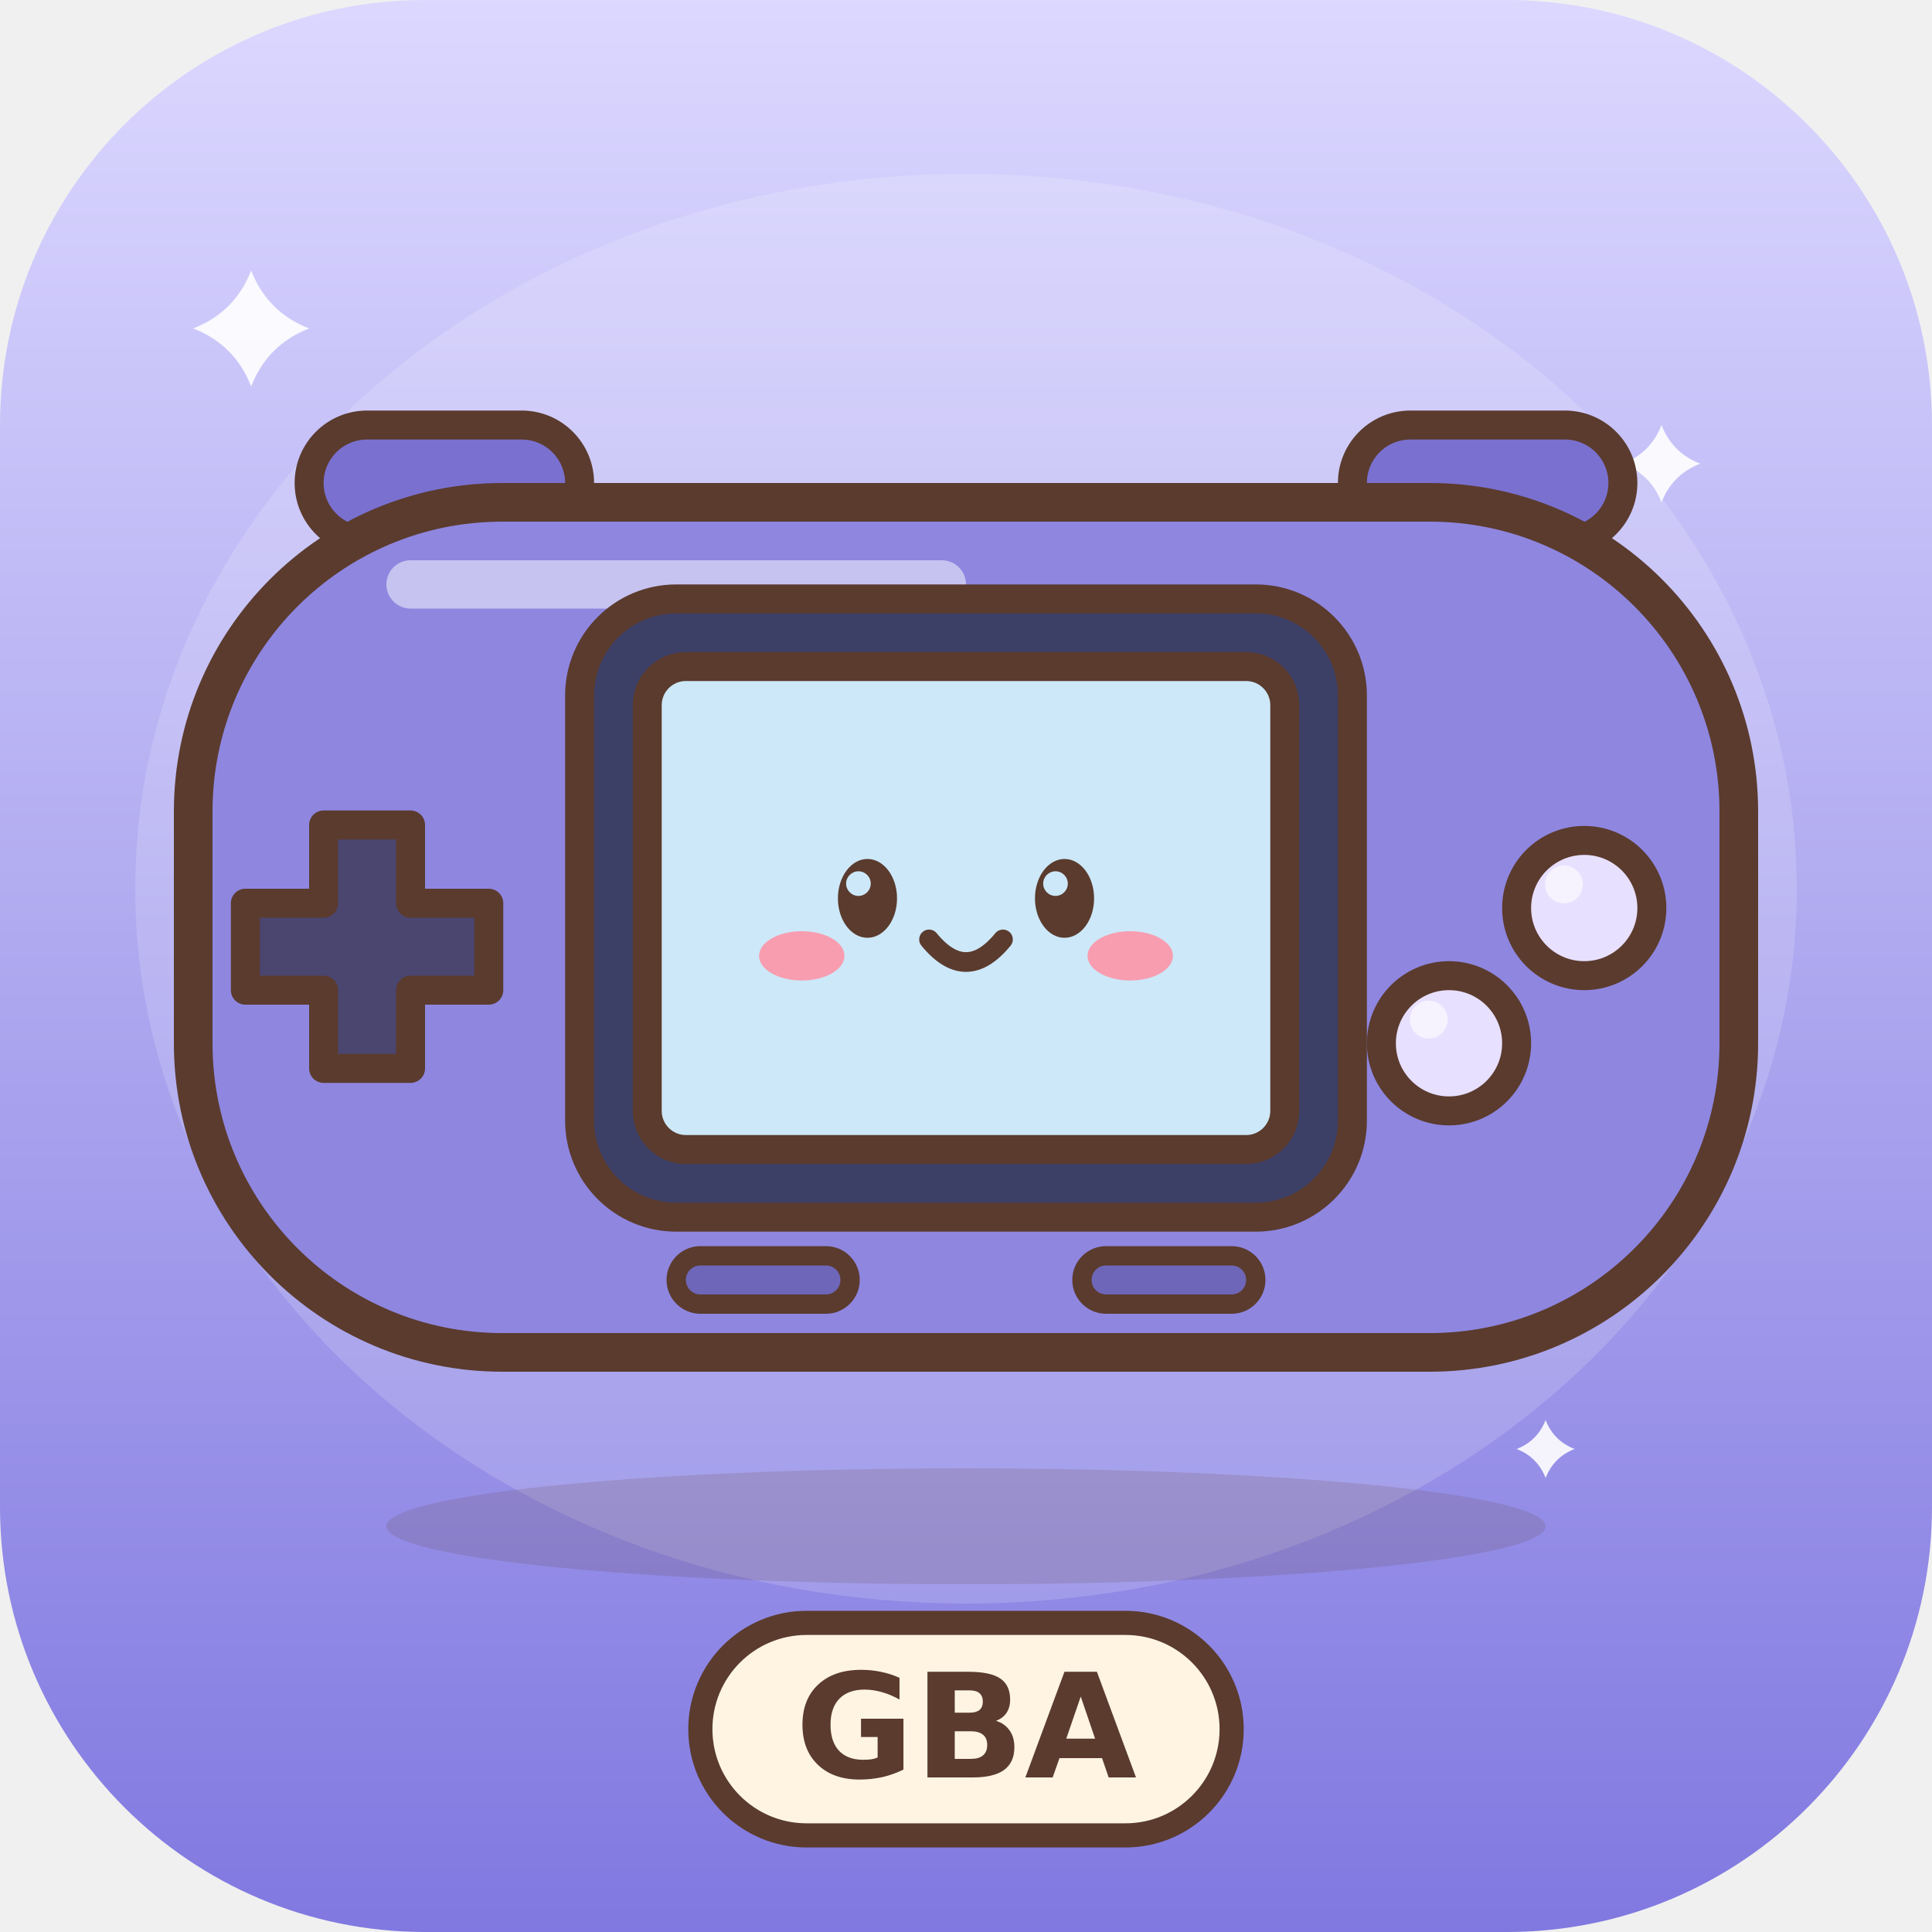
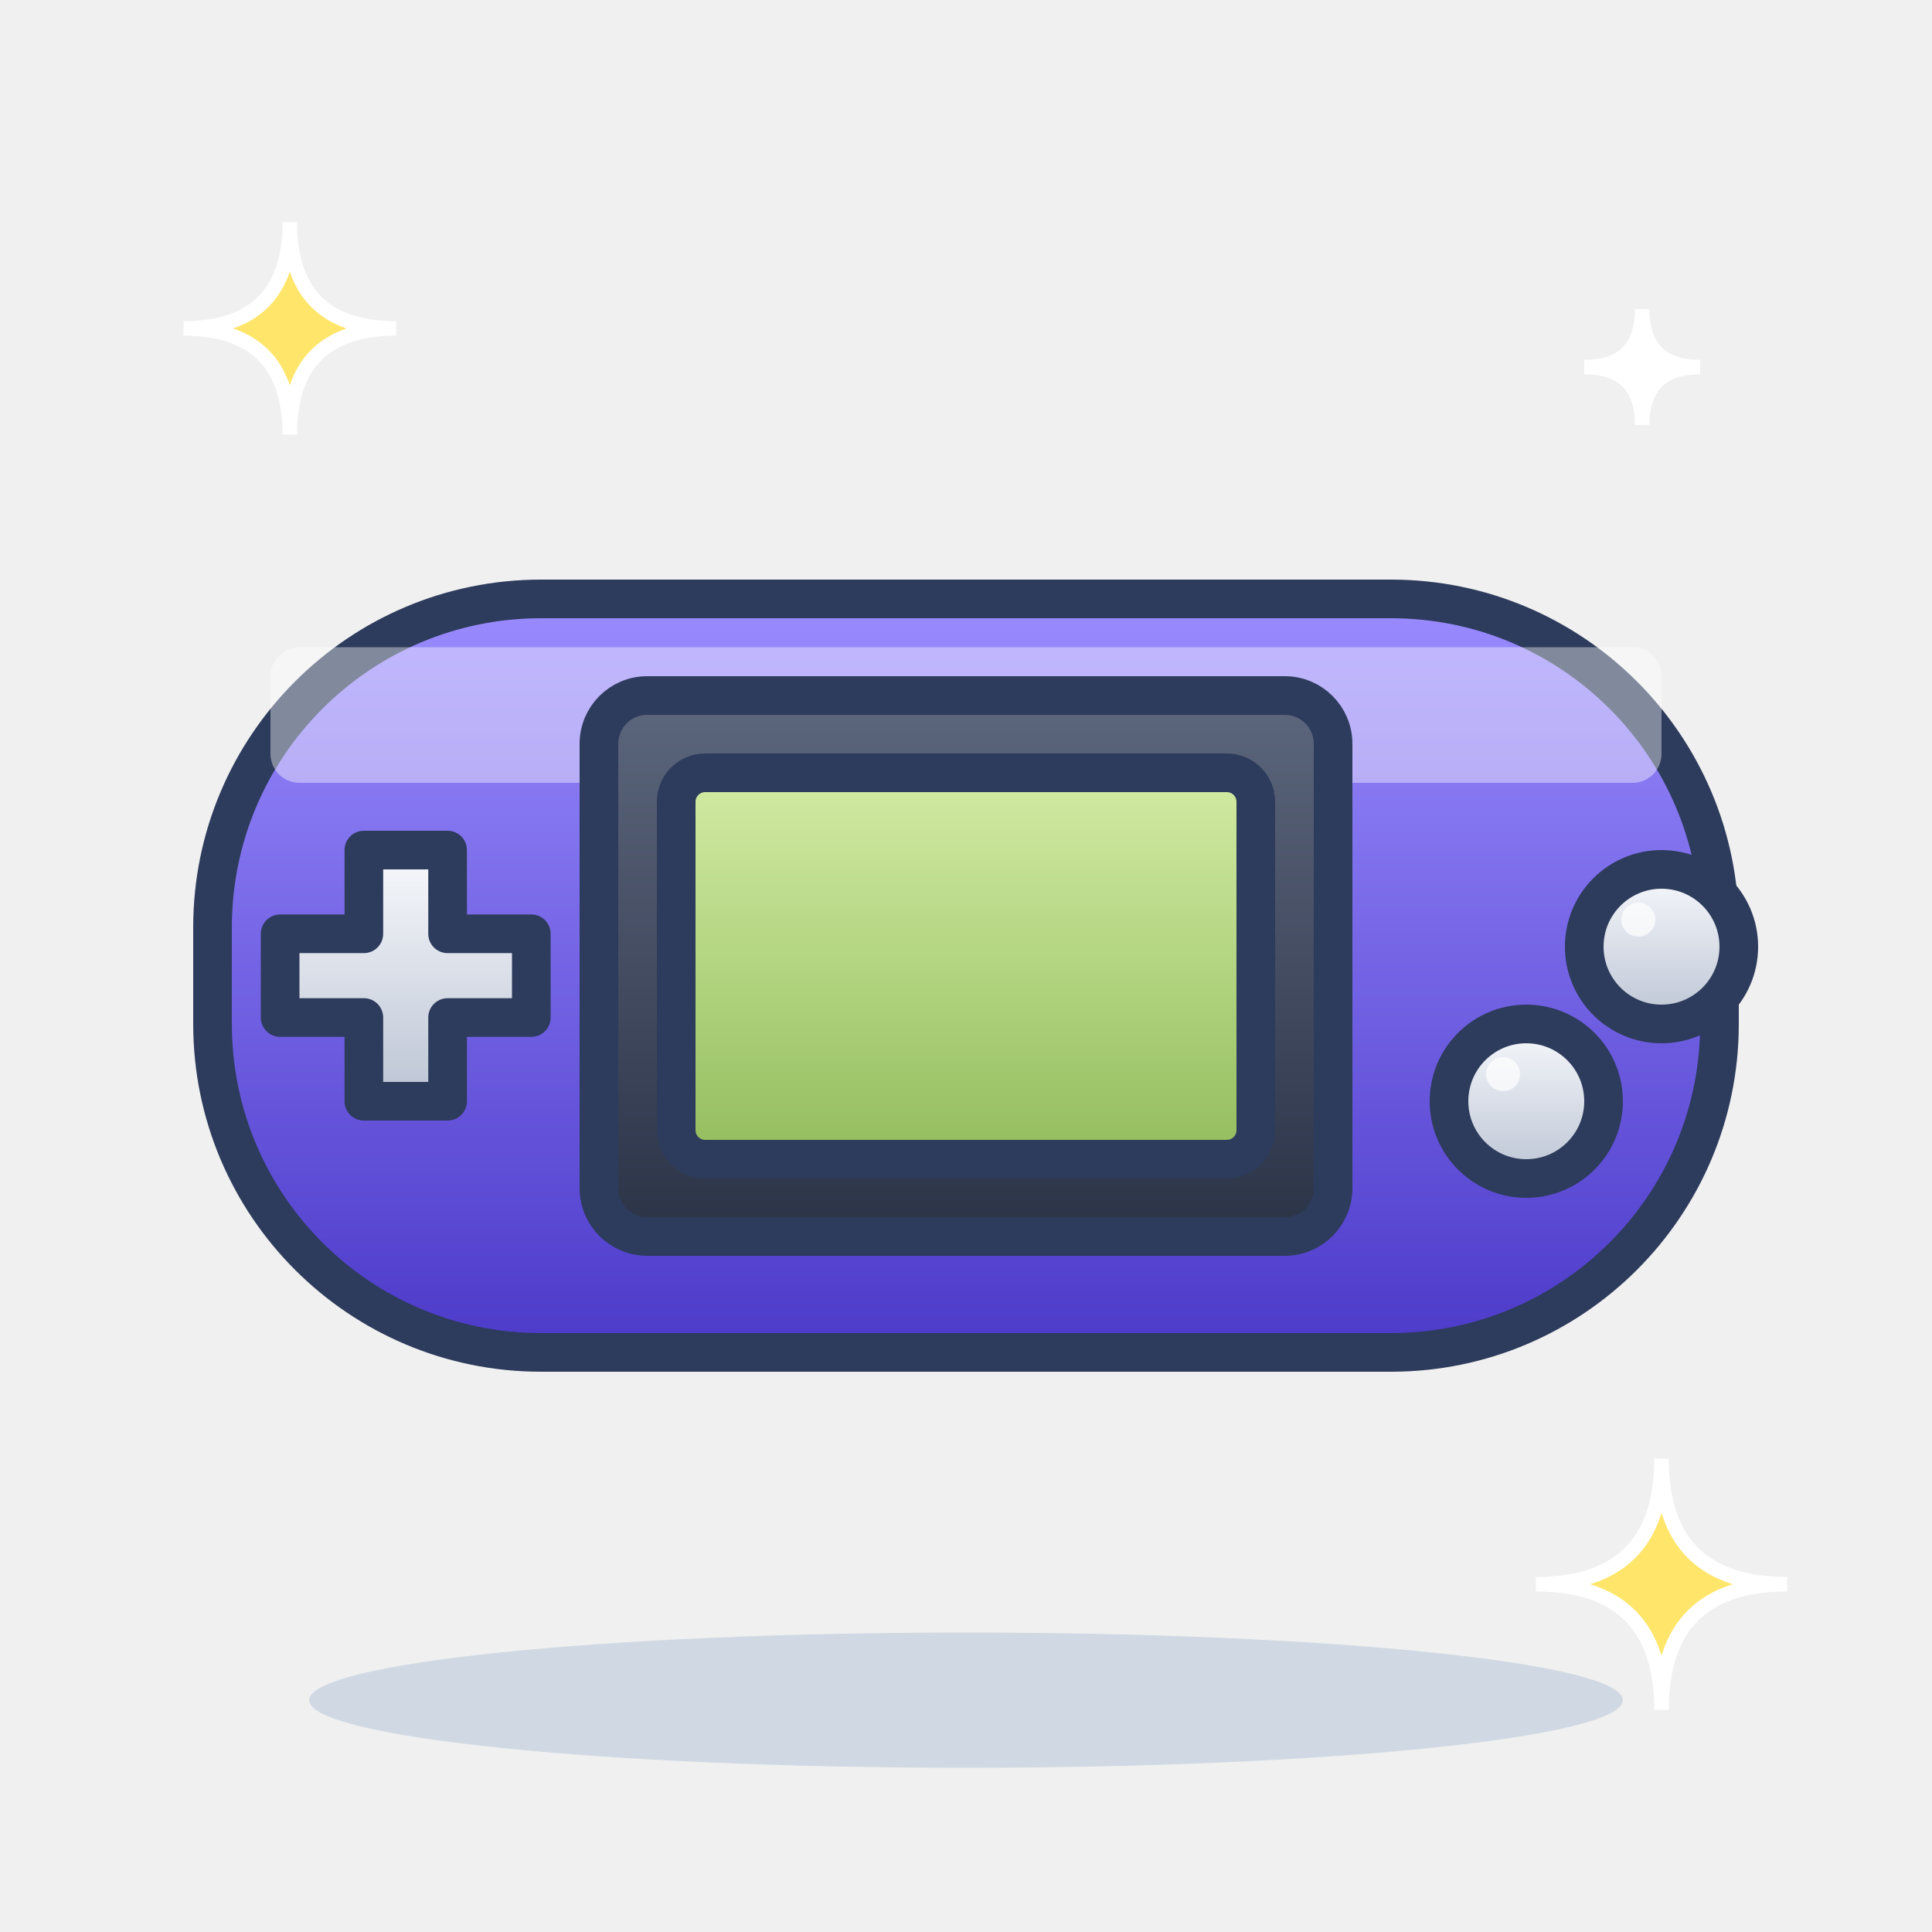
<svg xmlns="http://www.w3.org/2000/svg" viewBox="0 0 200 200" width="256" height="256">
  <defs>
-     <linearGradient id="g11" x1="0" y1="0" x2="0" y2="1">
-       <stop offset="0" stop-color="#dcd8ff" />
-       <stop offset="1" stop-color="#8078e0" />
+     <linearGradient id="red" x1="0" y1="0" x2="0" y2="1">
+       <stop offset="0" stop-color="#ff8484" />
+       <stop offset="1" stop-color="#d9363e" />
    </linearGradient>
-     <clipPath id="c11">
-       <rect width="200" height="200" rx="44" />
-     </clipPath>
+     <linearGradient id="wh" x1="0" y1="0" x2="0" y2="1">
+       <stop offset="0" stop-color="#ffffff" />
+       <stop offset="1" stop-color="#d6dce8" />
+     </linearGradient>
+     <linearGradient id="cream" x1="0" y1="0" x2="0" y2="1">
+       <stop offset="0" stop-color="#fff7e2" />
+       <stop offset="1" stop-color="#e6d4aa" />
+     </linearGradient>
+     <linearGradient id="dk" x1="0" y1="0" x2="0" y2="1">
+       <stop offset="0" stop-color="#5c667c" />
+       <stop offset="1" stop-color="#2b3347" />
+     </linearGradient>
+     <linearGradient id="navy" x1="0" y1="0" x2="0" y2="1">
+       <stop offset="0" stop-color="#56699a" />
+       <stop offset="1" stop-color="#2a3a66" />
+     </linearGradient>
+     <linearGradient id="blu" x1="0" y1="0" x2="0" y2="1">
+       <stop offset="0" stop-color="#79bcff" />
+       <stop offset="1" stop-color="#2f70d8" />
+     </linearGradient>
+     <linearGradient id="pur" x1="0" y1="0" x2="0" y2="1">
+       <stop offset="0" stop-color="#cfaaff" />
+       <stop offset="1" stop-color="#7c50d2" />
+     </linearGradient>
+     <linearGradient id="ind" x1="0" y1="0" x2="0" y2="1">
+       <stop offset="0" stop-color="#9a8cff" />
+       <stop offset="1" stop-color="#4c3ac9" />
+     </linearGradient>
+     <linearGradient id="grn" x1="0" y1="0" x2="0" y2="1">
+       <stop offset="0" stop-color="#a6e884" />
+       <stop offset="1" stop-color="#4fa83b" />
+     </linearGradient>
+     <linearGradient id="lcd" x1="0" y1="0" x2="0" y2="1">
+       <stop offset="0" stop-color="#d2eba3" />
+       <stop offset="1" stop-color="#93bd5e" />
+     </linearGradient>
+     <linearGradient id="gry" x1="0" y1="0" x2="0" y2="1">
+       <stop offset="0" stop-color="#eceff5" />
+       <stop offset="1" stop-color="#adb5c7" />
+     </linearGradient>
+     <linearGradient id="sil" x1="0" y1="0" x2="0" y2="1">
+       <stop offset="0" stop-color="#f7f9fc" />
+       <stop offset="1" stop-color="#bcc4d4" />
+     </linearGradient>
+     <linearGradient id="yel" x1="0" y1="0" x2="0" y2="1">
+       <stop offset="0" stop-color="#ffe985" />
+       <stop offset="1" stop-color="#f3b52f" />
+     </linearGradient>
+     <linearGradient id="wood" x1="0" y1="0" x2="0" y2="1">
+       <stop offset="0" stop-color="#d39a5e" />
+       <stop offset="1" stop-color="#8c5729" />
+     </linearGradient>
+     <linearGradient id="org" x1="0" y1="0" x2="0" y2="1">
+       <stop offset="0" stop-color="#ffb870" />
+       <stop offset="1" stop-color="#ea7621" />
+     </linearGradient>
+     <linearGradient id="pnk" x1="0" y1="0" x2="0" y2="1">
+       <stop offset="0" stop-color="#ffa6cd" />
+       <stop offset="1" stop-color="#e2549c" />
+     </linearGradient>
  </defs>
-   <rect width="200" height="200" rx="44" fill="url(#g11)" />
-   <ellipse cx="100" cy="92" rx="86" ry="74" fill="#fff" opacity=".16" />
-   <path d="M26 28Q27.68 32.32 32 34Q27.68 35.68 26 40Q24.32 35.68 20 34Q24.32 32.32 26 28Z" fill="#fff" opacity="0.9" />
-   <path d="M172 44Q173.12 46.88 176 48Q173.12 49.12 172 52Q170.88 49.12 168 48Q170.88 46.88 172 44Z" fill="#fff" opacity="0.9" />
-   <path d="M160 147Q160.84 149.16 163 150Q160.84 150.84 160 153Q159.16 150.84 157 150Q159.16 149.16 160 147Z" fill="#fff" opacity="0.9" />
-   <ellipse cx="100" cy="158" rx="60" ry="6" fill="#5a3b2e" opacity=".16" />
-   <rect x="32" y="44" width="28" height="12" rx="6" fill="#7a70d0" stroke="#5a3b2e" stroke-width="3" stroke-linejoin="round" />
-   <rect x="140" y="44" width="28" height="12" rx="6" fill="#7a70d0" stroke="#5a3b2e" stroke-width="3" stroke-linejoin="round" />
-   <rect x="20" y="52" width="160" height="88" rx="32" fill="#8f86e0" stroke="#5a3b2e" stroke-width="4" stroke-linejoin="round" />
-   <rect x="40" y="58" width="60" height="5" rx="2.5" fill="#fff" opacity="0.5" />
-   <rect x="60" y="62" width="80" height="64" rx="10" fill="#3c3f66" stroke="#5a3b2e" stroke-width="3" stroke-linejoin="round" />
-   <rect x="67" y="69" width="66" height="50" rx="4" fill="#cde8f8" stroke="#5a3b2e" stroke-width="3" stroke-linejoin="round" />
-   <ellipse cx="89.8" cy="93" rx="3.06" ry="4.08" fill="#5a3b2e" />
-   <ellipse cx="110.2" cy="93" rx="3.06" ry="4.08" fill="#5a3b2e" />
-   <circle cx="88.865" cy="91.47" r="1.275" fill="#cde8f8" />
-   <circle cx="109.265" cy="91.47" r="1.275" fill="#cde8f8" />
-   <ellipse cx="83.0" cy="98.95" rx="4.42" ry="2.55" fill="#ff8fa3" opacity=".85" />
-   <ellipse cx="117.0" cy="98.95" rx="4.42" ry="2.55" fill="#ff8fa3" opacity=".85" />
-   <path d="M96.175 97.25q3.825 4.675 7.65 0" fill="none" stroke="#5a3b2e" stroke-width="2.04" stroke-linecap="round" />
-   <path d="M33.5 85.4h9.0v8.1h8.1v9.0h-8.1v8.1h-9.0v-8.1h-8.1v-9.0h8.1z" fill="#4a4670" stroke="#5a3b2e" stroke-width="3" stroke-linejoin="round" stroke-linecap="round" />
-   <circle cx="164" cy="94" r="7" fill="#e8e0ff" stroke="#5a3b2e" stroke-width="3" />
-   <circle cx="161.9" cy="91.55" r="1.96" fill="#fff" opacity=".6" />
-   <circle cx="150" cy="108" r="7" fill="#e8e0ff" stroke="#5a3b2e" stroke-width="3" />
-   <circle cx="147.9" cy="105.55" r="1.96" fill="#fff" opacity=".6" />
-   <rect x="70" y="130" width="18" height="5" rx="2.5" fill="#6e66b8" stroke="#5a3b2e" stroke-width="2" stroke-linejoin="round" />
-   <rect x="112" y="130" width="18" height="5" rx="2.5" fill="#6e66b8" stroke="#5a3b2e" stroke-width="2" stroke-linejoin="round" />
-   <rect x="72.5" y="168" width="55" height="22" rx="11" fill="#fff4e2" stroke="#5a3b2e" stroke-width="2.5" />
-   <text x="100" y="184" font-family="Jua,Gowun Dodum,DejaVu Sans,Arial,sans-serif" font-weight="900" font-size="15" text-anchor="middle" fill="#5a3b2e">GBA</text>
+   <ellipse cx="100" cy="176" rx="68" ry="7" fill="#3b6ea8" opacity=".18" />
+   <rect x="22" y="62" width="156" height="78" rx="34" fill="url(#ind)" stroke="#2d3b5c" stroke-width="4" stroke-linejoin="round" stroke-linecap="round" />
+   <rect x="28" y="67" width="144" height="14.04" rx="3" fill="#fff" opacity=".4" />
+   <rect x="62" y="72" width="76" height="56" rx="5" fill="url(#dk)" stroke="#2d3b5c" stroke-width="4" stroke-linejoin="round" stroke-linecap="round" />
+   <rect x="70" y="80" width="60" height="40" rx="3" fill="url(#lcd)" stroke="#2d3b5c" stroke-width="4" stroke-linejoin="round" stroke-linecap="round" />
+   <path d="M37.667 88.0h8.667v8.667h8.667v8.667h-8.667v8.667h-8.667v-8.667h-8.667v-8.667h8.667z" fill="url(#sil)" stroke="#2d3b5c" stroke-width="4" stroke-linejoin="round" stroke-linecap="round" />
+   <circle cx="158" cy="114" r="8" fill="url(#sil)" stroke="#2d3b5c" stroke-width="4" stroke-linejoin="round" stroke-linecap="round" />
+   <circle cx="155.6" cy="111.2" r="1.76" fill="#fff" opacity=".7" />
+   <circle cx="172" cy="98" r="8" fill="url(#sil)" stroke="#2d3b5c" stroke-width="4" stroke-linejoin="round" stroke-linecap="round" />
+   <circle cx="169.6" cy="95.2" r="1.76" fill="#fff" opacity=".7" />
+   <path d="M30 23Q30 34 41 34Q30 34 30 45Q30 34 19 34Q30 34 30 23Z" fill="#ffe66b" stroke="#fff" stroke-width="1.5" />
+   <path d="M172 151Q172 164 185 164Q172 164 172 177Q172 164 159 164Q172 164 172 151Z" fill="#ffe66b" stroke="#fff" stroke-width="1.5" />
+   <path d="M170 32Q170 38 176 38Q170 38 170 44Q170 38 164 38Q170 38 170 32Z" fill="#fff" stroke="#fff" stroke-width="1.5" />
</svg>
